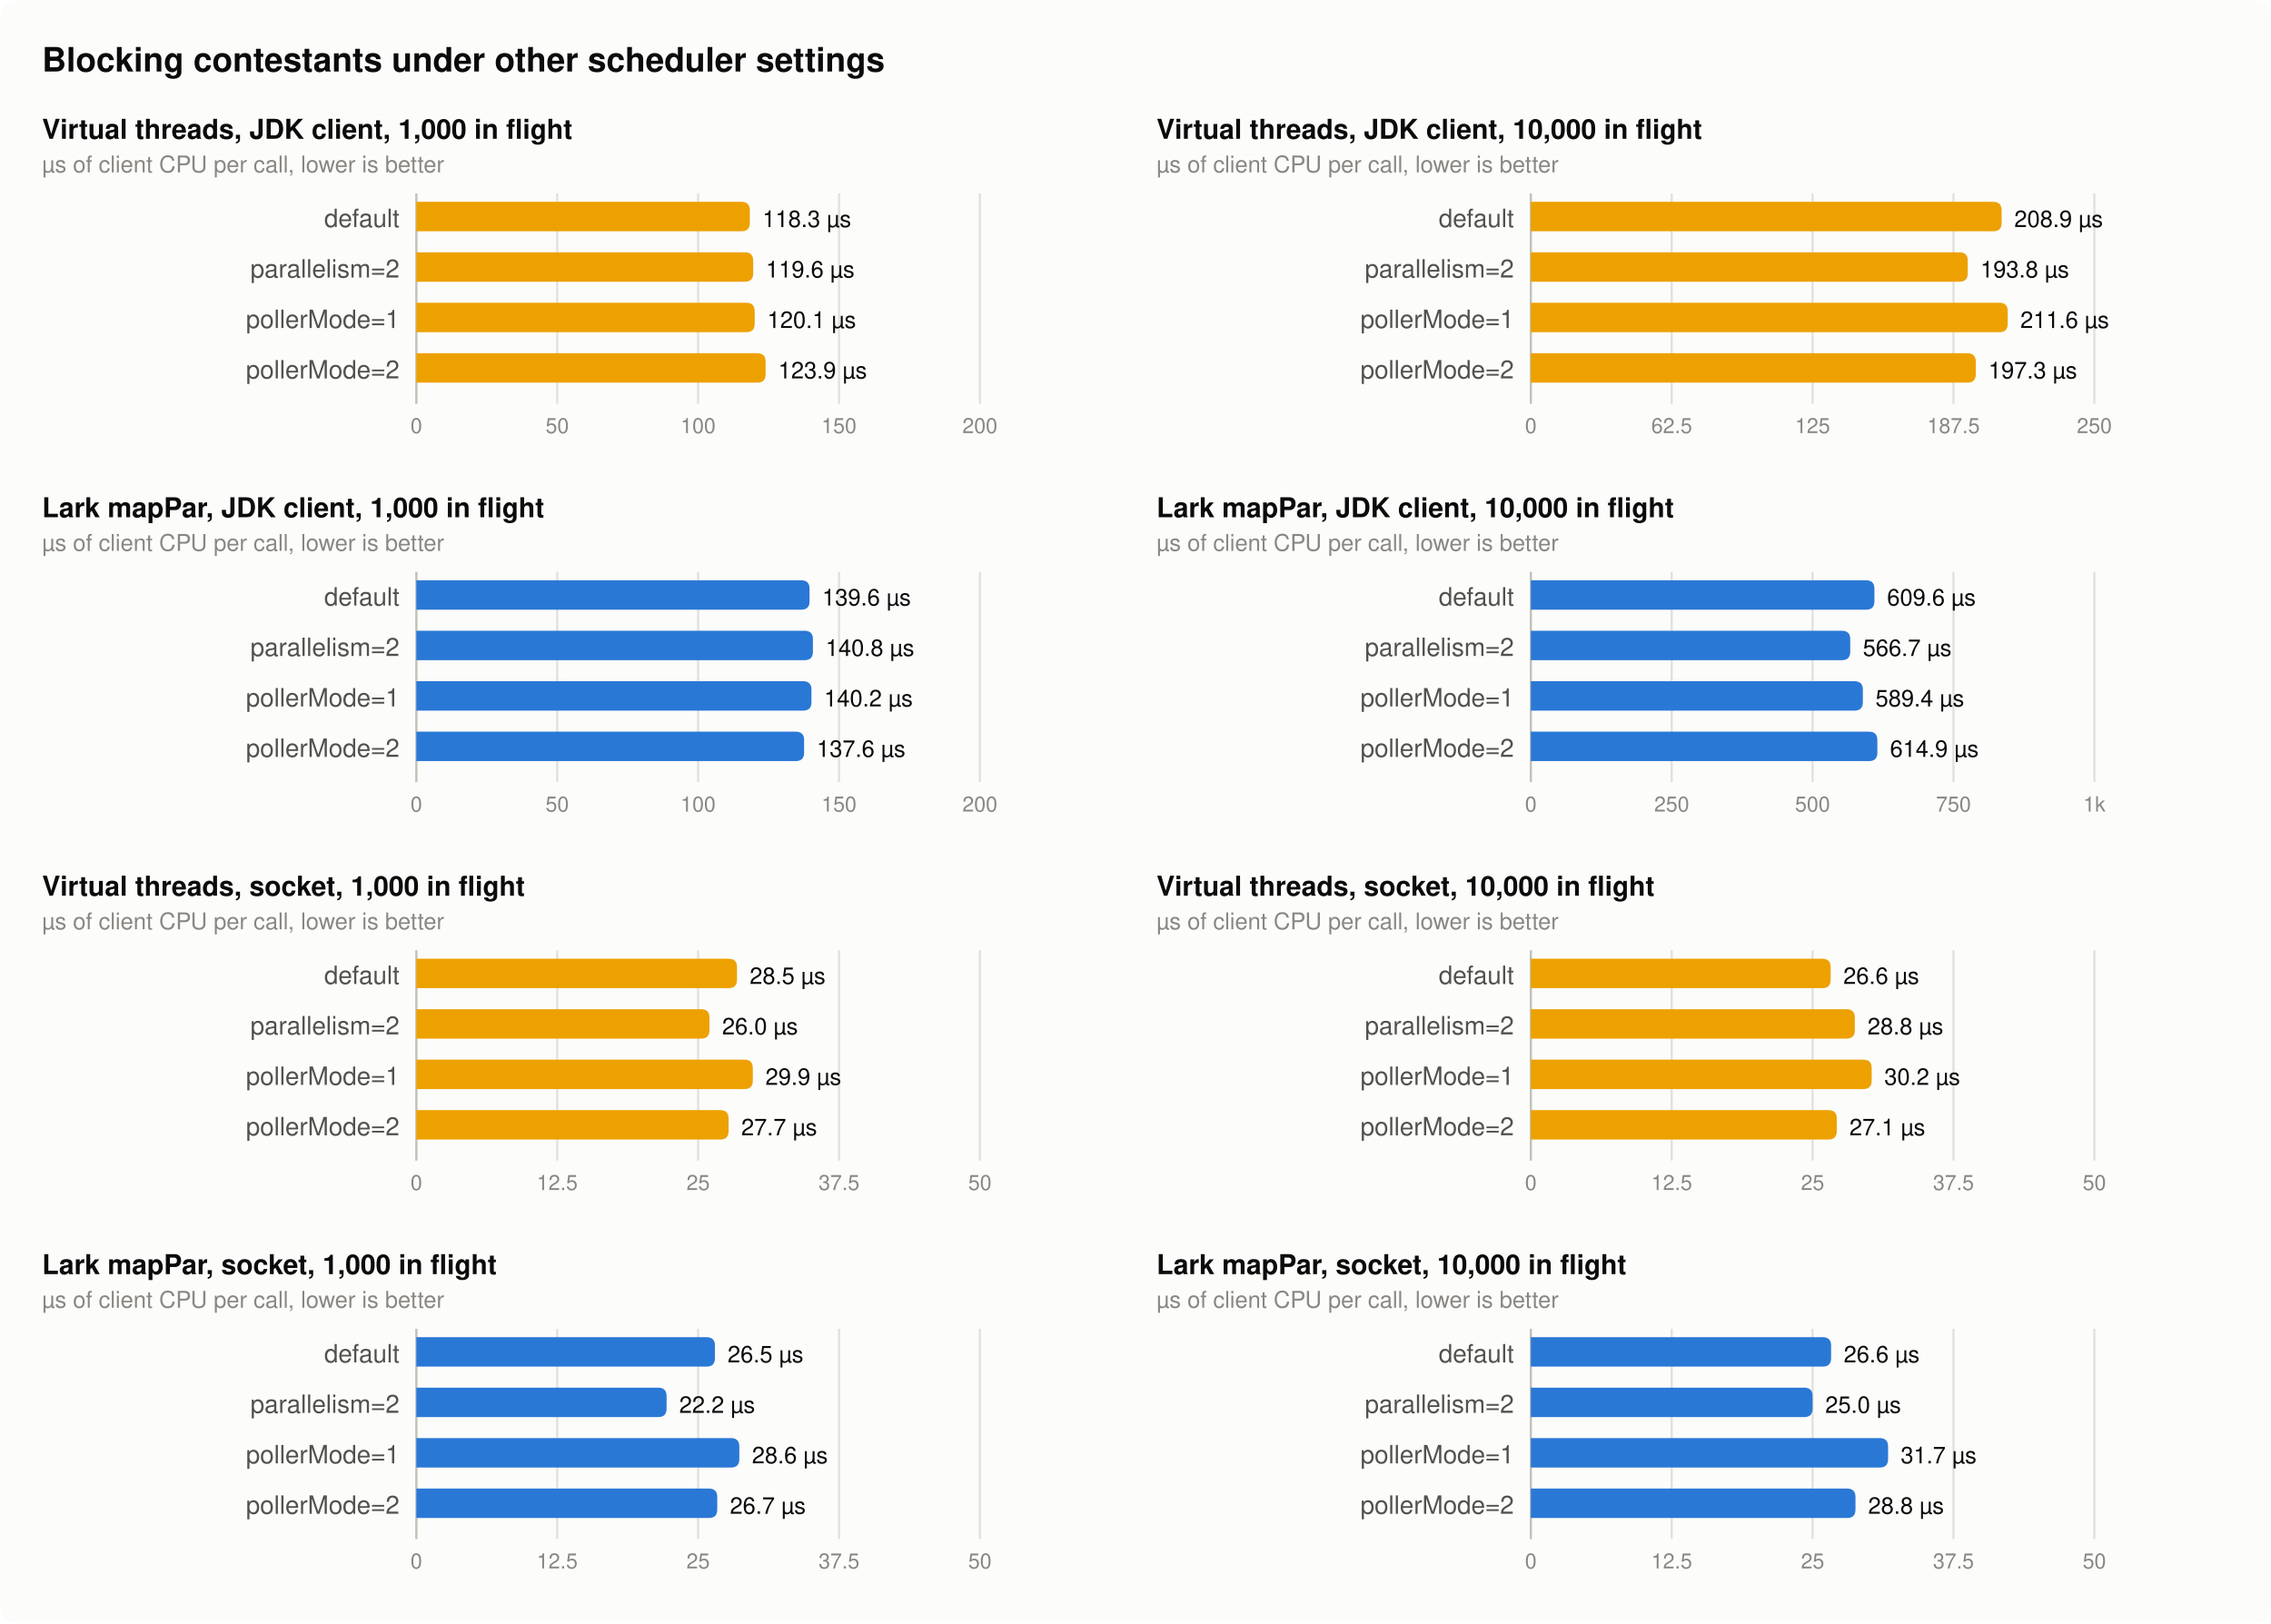
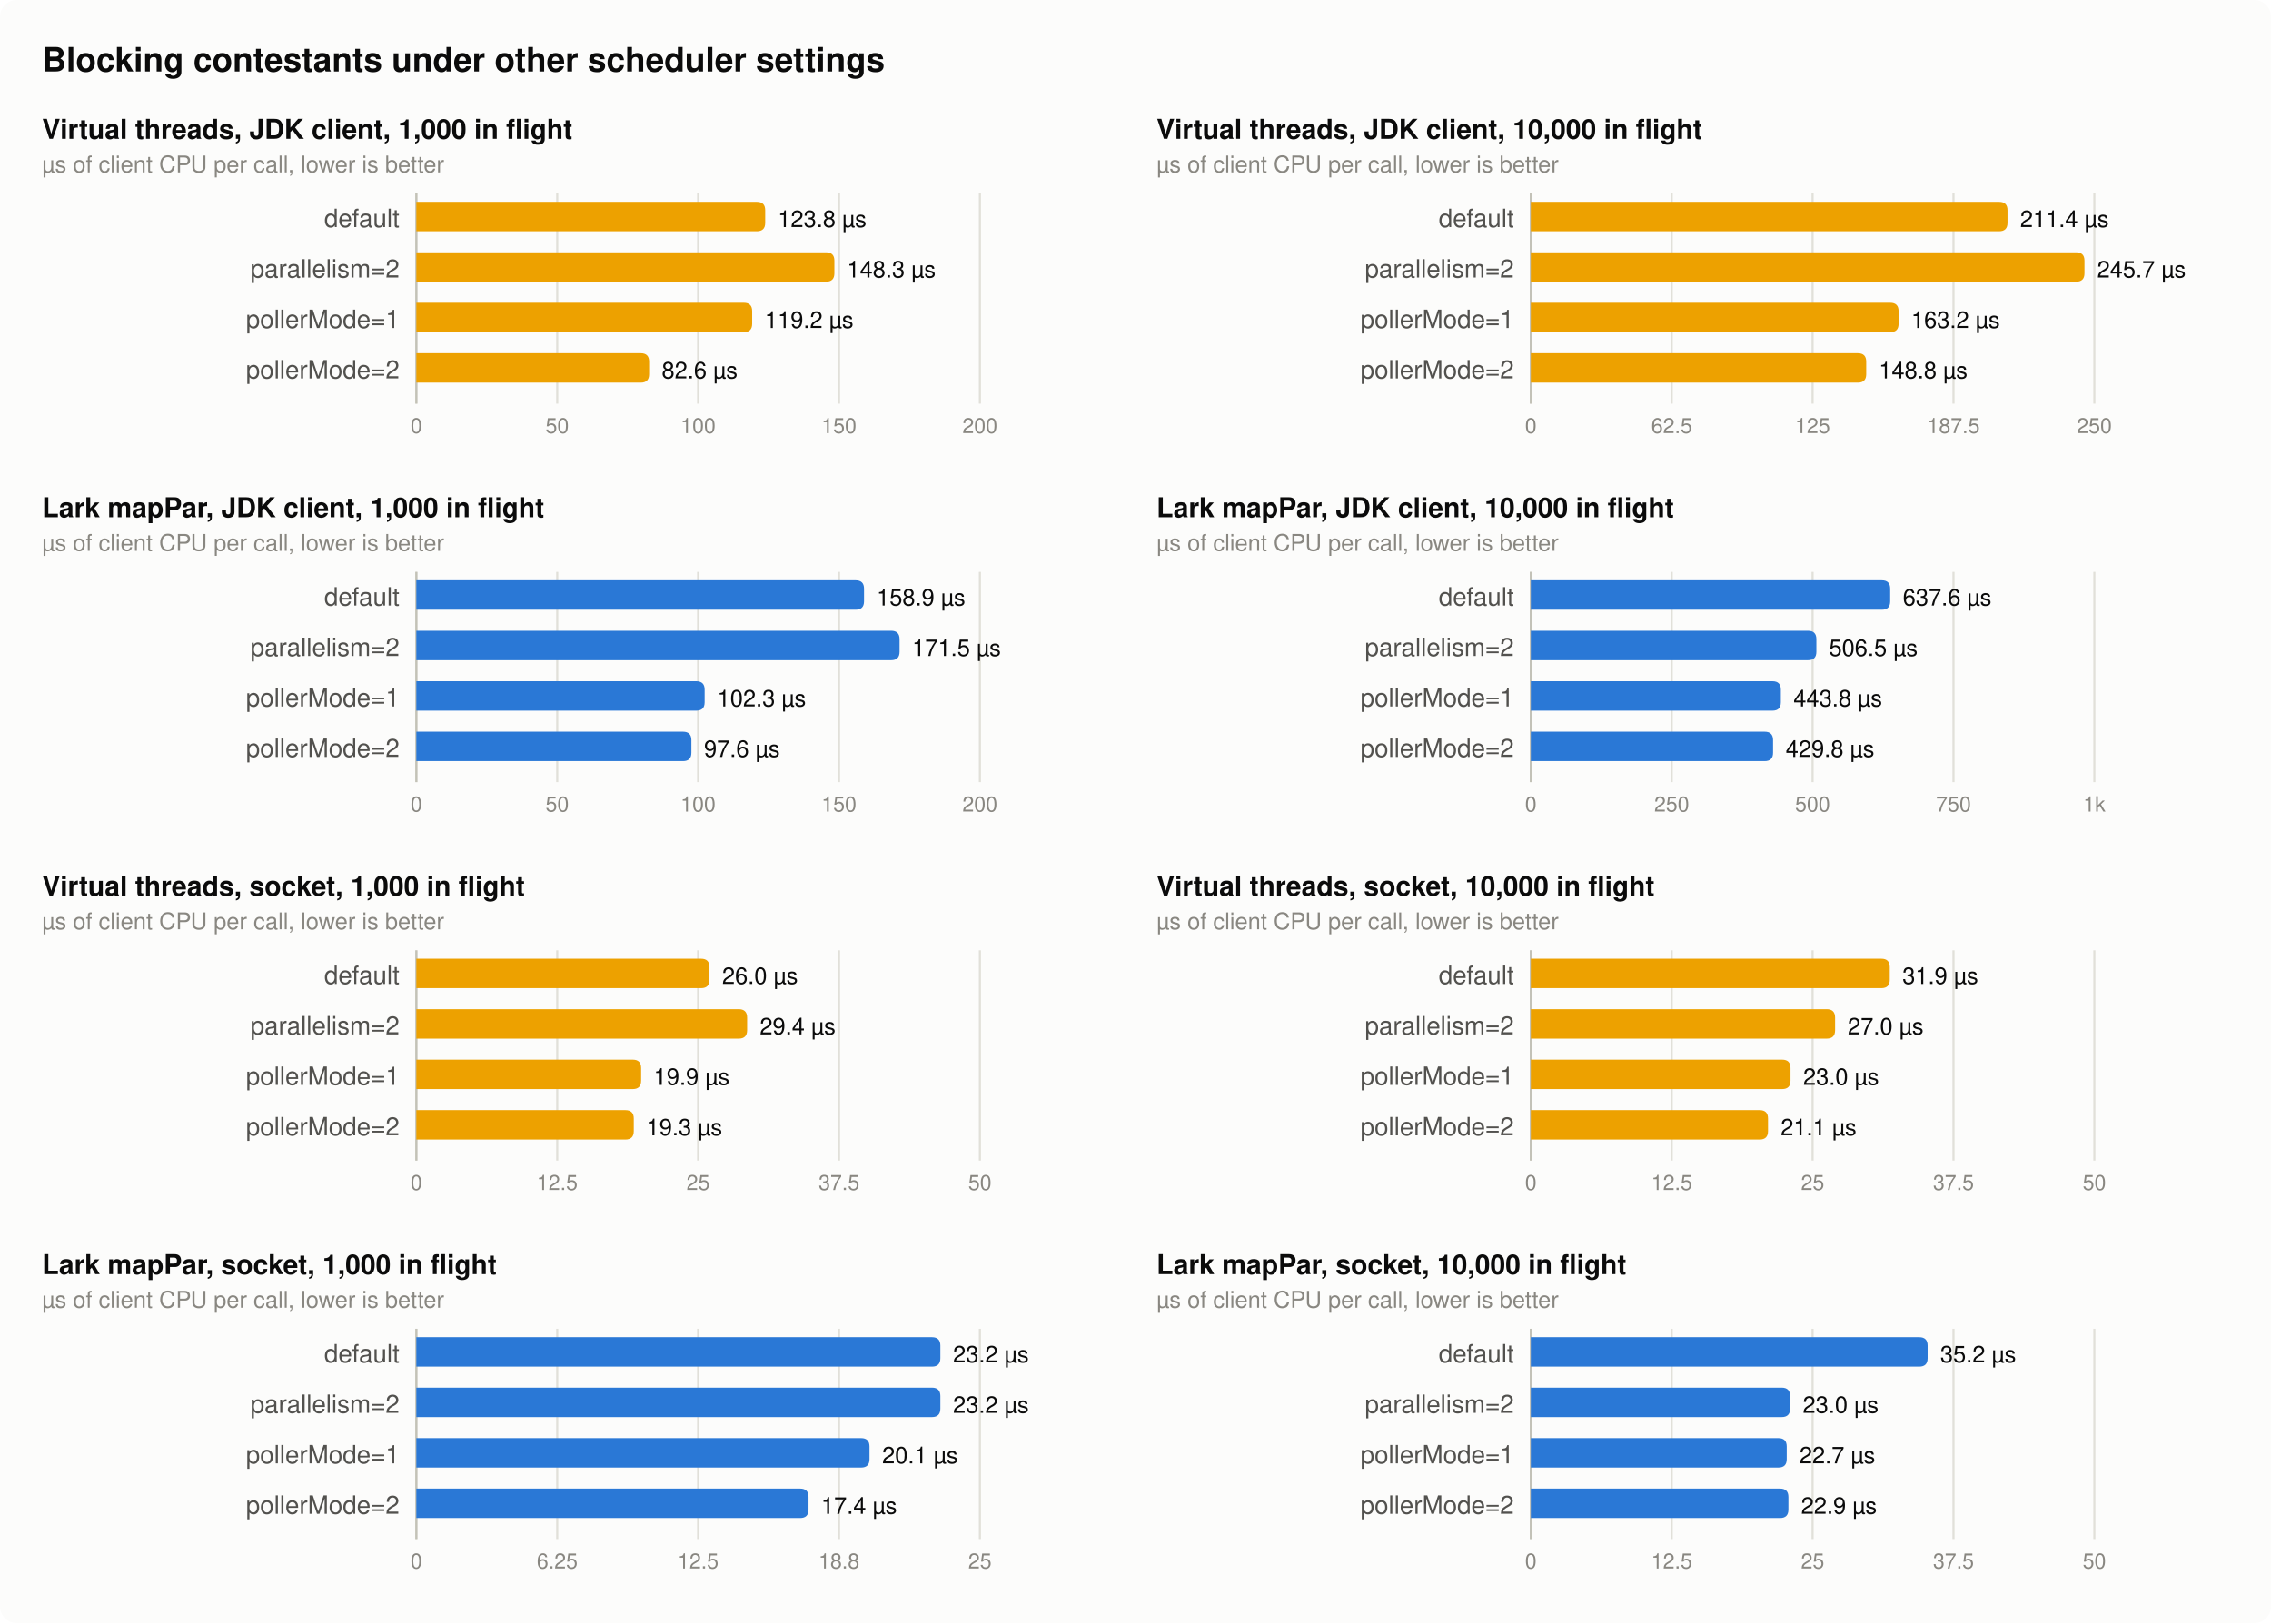
<svg xmlns="http://www.w3.org/2000/svg" width="1080" height="772" viewBox="0 0 1080 772" role="img" aria-labelledby="t d">
  <style>
text { font-family: -apple-system, BlinkMacSystemFont, "Segoe UI", Helvetica, Arial, sans-serif; }
.bg { fill: #fcfcfb; } .t1 { fill: #0b0b0b; } .t2 { fill: #52514e; } .mu { fill: #898781; }
.grid { stroke: #e1e0d9; stroke-width: 1; } .axis { stroke: #c3c2b7; stroke-width: 1; }
.lark { fill: #2a78d6; } .reactor { fill: #eb6834; } .pekko { fill: #1baf7a; } .vt { fill: #eda100; } .alt { fill: #e87ba4; }
.lark-s { stroke: #2a78d6; } .reactor-s { stroke: #eb6834; } .pekko-s { stroke: #1baf7a; } .vt-s { stroke: #eda100; } .alt-s { stroke: #e87ba4; }
.ring { stroke: #fcfcfb; stroke-width: 2; }
@media (prefers-color-scheme: dark) {
  .bg { fill: #1a1a19; } .t1 { fill: #f0efec; } .t2 { fill: #c3c2b7; } .mu { fill: #898781; }
  .grid { stroke: #2c2c2a; } .axis { stroke: #383835; }
  .lark { fill: #3987e5; } .reactor { fill: #d95926; } .pekko { fill: #199e70; } .vt { fill: #c98500; } .alt { fill: #d55181; }
  .lark-s { stroke: #3987e5; } .reactor-s { stroke: #d95926; } .pekko-s { stroke: #199e70; } .vt-s { stroke: #c98500; } .alt-s { stroke: #d55181; }
  .ring { stroke: #1a1a19; }
}
</style>
  <rect class="bg" width="1080" height="772" rx="8" />
  <text x="20.0" y="34.0" class="t1" font-size="16" text-anchor="start" font-weight="600">Blocking contestants under other scheduler settings</text>
  <text x="20.0" y="66.0" class="t1" font-size="13" text-anchor="start" font-weight="600">Virtual threads, JDK client, 1,000 in flight</text>
  <text x="20.0" y="82.0" class="mu" font-size="11" text-anchor="start" font-weight="normal">µs of client CPU per call, lower is better</text>
  <line class="grid" x1="198.0" y1="92" x2="198.0" y2="192" />
  <text x="198.0" y="206.0" class="mu" font-size="10" text-anchor="middle" font-weight="normal">0</text>
  <line class="grid" x1="265.0" y1="92" x2="265.0" y2="192" />
  <text x="265.0" y="206.0" class="mu" font-size="10" text-anchor="middle" font-weight="normal">50</text>
  <line class="grid" x1="332.0" y1="92" x2="332.0" y2="192" />
  <text x="332.0" y="206.0" class="mu" font-size="10" text-anchor="middle" font-weight="normal">100</text>
  <line class="grid" x1="399.0" y1="92" x2="399.0" y2="192" />
  <text x="399.0" y="206.0" class="mu" font-size="10" text-anchor="middle" font-weight="normal">150</text>
  <line class="grid" x1="466.0" y1="92" x2="466.0" y2="192" />
  <text x="466.0" y="206.0" class="mu" font-size="10" text-anchor="middle" font-weight="normal">200</text>
  <line class="axis" x1="198" y1="92" x2="198" y2="192" />
  <text x="190.0" y="108.0" class="t2" font-size="12" text-anchor="end" font-weight="normal">default</text>
-   <path class="vt" d="M198.0,96.0 H352.6 Q356.6,96.0 356.6,100.0 V106.0 Q356.6,110.0 352.6,110.0 H198.0 Z" />
-   <text x="362.6" y="108.0" class="t1" font-size="11" text-anchor="start" font-weight="normal">118.3 µs</text>
+   <path class="vt" d="M198.0,96.0 H359.9 Q363.9,96.0 363.9,100.0 V106.0 Q363.9,110.0 359.9,110.0 H198.0 Z" />
+   <text x="369.9" y="108.0" class="t1" font-size="11" text-anchor="start" font-weight="normal">123.8 µs</text>
  <text x="190.0" y="132.0" class="t2" font-size="12" text-anchor="end" font-weight="normal">parallelism=2</text>
-   <path class="vt" d="M198.0,120.0 H354.2 Q358.2,120.0 358.2,124.0 V130.0 Q358.2,134.0 354.2,134.0 H198.0 Z" />
-   <text x="364.2" y="132.0" class="t1" font-size="11" text-anchor="start" font-weight="normal">119.6 µs</text>
+   <path class="vt" d="M198.0,120.0 H392.8 Q396.8,120.0 396.8,124.0 V130.0 Q396.8,134.0 392.8,134.0 H198.0 Z" />
+   <text x="402.8" y="132.0" class="t1" font-size="11" text-anchor="start" font-weight="normal">148.3 µs</text>
  <text x="190.0" y="156.0" class="t2" font-size="12" text-anchor="end" font-weight="normal">pollerMode=1</text>
-   <path class="vt" d="M198.0,144.0 H354.9 Q358.9,144.0 358.9,148.0 V154.0 Q358.9,158.0 354.9,158.0 H198.0 Z" />
-   <text x="364.9" y="156.0" class="t1" font-size="11" text-anchor="start" font-weight="normal">120.1 µs</text>
+   <path class="vt" d="M198.0,144.0 H353.7 Q357.7,144.0 357.7,148.0 V154.0 Q357.7,158.0 353.7,158.0 H198.0 Z" />
+   <text x="363.7" y="156.0" class="t1" font-size="11" text-anchor="start" font-weight="normal">119.2 µs</text>
  <text x="190.0" y="180.0" class="t2" font-size="12" text-anchor="end" font-weight="normal">pollerMode=2</text>
-   <path class="vt" d="M198.0,168.0 H360.1 Q364.1,168.0 364.1,172.0 V178.0 Q364.1,182.0 360.1,182.0 H198.0 Z" />
-   <text x="370.1" y="180.0" class="t1" font-size="11" text-anchor="start" font-weight="normal">123.9 µs</text>
+   <path class="vt" d="M198.0,168.0 H304.7 Q308.7,168.0 308.7,172.0 V178.0 Q308.7,182.0 304.7,182.0 H198.0 Z" />
+   <text x="314.7" y="180.0" class="t1" font-size="11" text-anchor="start" font-weight="normal">82.6 µs</text>
  <text x="550.0" y="66.0" class="t1" font-size="13" text-anchor="start" font-weight="600">Virtual threads, JDK client, 10,000 in flight</text>
  <text x="550.0" y="82.0" class="mu" font-size="11" text-anchor="start" font-weight="normal">µs of client CPU per call, lower is better</text>
  <line class="grid" x1="728.0" y1="92" x2="728.0" y2="192" />
  <text x="728.0" y="206.0" class="mu" font-size="10" text-anchor="middle" font-weight="normal">0</text>
  <line class="grid" x1="795.0" y1="92" x2="795.0" y2="192" />
  <text x="795.0" y="206.0" class="mu" font-size="10" text-anchor="middle" font-weight="normal">62.5</text>
  <line class="grid" x1="862.0" y1="92" x2="862.0" y2="192" />
  <text x="862.0" y="206.0" class="mu" font-size="10" text-anchor="middle" font-weight="normal">125</text>
  <line class="grid" x1="929.0" y1="92" x2="929.0" y2="192" />
  <text x="929.0" y="206.0" class="mu" font-size="10" text-anchor="middle" font-weight="normal">187.5</text>
  <line class="grid" x1="996.0" y1="92" x2="996.0" y2="192" />
  <text x="996.0" y="206.0" class="mu" font-size="10" text-anchor="middle" font-weight="normal">250</text>
  <line class="axis" x1="728" y1="92" x2="728" y2="192" />
  <text x="720.0" y="108.0" class="t2" font-size="12" text-anchor="end" font-weight="normal">default</text>
-   <path class="vt" d="M728.0,96.0 H947.9 Q951.9,96.0 951.9,100.0 V106.0 Q951.9,110.0 947.9,110.0 H728.0 Z" />
-   <text x="957.9" y="108.0" class="t1" font-size="11" text-anchor="start" font-weight="normal">208.9 µs</text>
+   <path class="vt" d="M728.0,96.0 H950.7 Q954.7,96.0 954.7,100.0 V106.0 Q954.7,110.0 950.7,110.0 H728.0 Z" />
+   <text x="960.7" y="108.0" class="t1" font-size="11" text-anchor="start" font-weight="normal">211.4 µs</text>
  <text x="720.0" y="132.0" class="t2" font-size="12" text-anchor="end" font-weight="normal">parallelism=2</text>
-   <path class="vt" d="M728.0,120.0 H931.8 Q935.8,120.0 935.8,124.0 V130.0 Q935.8,134.0 931.8,134.0 H728.0 Z" />
-   <text x="941.8" y="132.0" class="t1" font-size="11" text-anchor="start" font-weight="normal">193.8 µs</text>
+   <path class="vt" d="M728.0,120.0 H987.3 Q991.3,120.0 991.3,124.0 V130.0 Q991.3,134.0 987.3,134.0 H728.0 Z" />
+   <text x="997.3" y="132.0" class="t1" font-size="11" text-anchor="start" font-weight="normal">245.7 µs</text>
  <text x="720.0" y="156.0" class="t2" font-size="12" text-anchor="end" font-weight="normal">pollerMode=1</text>
-   <path class="vt" d="M728.0,144.0 H950.8 Q954.8,144.0 954.8,148.0 V154.0 Q954.8,158.0 950.8,158.0 H728.0 Z" />
-   <text x="960.8" y="156.0" class="t1" font-size="11" text-anchor="start" font-weight="normal">211.6 µs</text>
+   <path class="vt" d="M728.0,144.0 H898.9 Q902.9,144.0 902.9,148.0 V154.0 Q902.9,158.0 898.9,158.0 H728.0 Z" />
+   <text x="908.9" y="156.0" class="t1" font-size="11" text-anchor="start" font-weight="normal">163.2 µs</text>
  <text x="720.0" y="180.0" class="t2" font-size="12" text-anchor="end" font-weight="normal">pollerMode=2</text>
-   <path class="vt" d="M728.0,168.0 H935.6 Q939.6,168.0 939.6,172.0 V178.0 Q939.6,182.0 935.6,182.0 H728.0 Z" />
-   <text x="945.6" y="180.0" class="t1" font-size="11" text-anchor="start" font-weight="normal">197.3 µs</text>
+   <path class="vt" d="M728.0,168.0 H883.5 Q887.5,168.0 887.5,172.0 V178.0 Q887.5,182.0 883.5,182.0 H728.0 Z" />
+   <text x="893.5" y="180.0" class="t1" font-size="11" text-anchor="start" font-weight="normal">148.8 µs</text>
  <text x="20.0" y="246.0" class="t1" font-size="13" text-anchor="start" font-weight="600">Lark mapPar, JDK client, 1,000 in flight</text>
  <text x="20.0" y="262.0" class="mu" font-size="11" text-anchor="start" font-weight="normal">µs of client CPU per call, lower is better</text>
  <line class="grid" x1="198.0" y1="272" x2="198.0" y2="372" />
  <text x="198.0" y="386.0" class="mu" font-size="10" text-anchor="middle" font-weight="normal">0</text>
  <line class="grid" x1="265.0" y1="272" x2="265.0" y2="372" />
  <text x="265.0" y="386.0" class="mu" font-size="10" text-anchor="middle" font-weight="normal">50</text>
  <line class="grid" x1="332.0" y1="272" x2="332.0" y2="372" />
  <text x="332.0" y="386.0" class="mu" font-size="10" text-anchor="middle" font-weight="normal">100</text>
  <line class="grid" x1="399.0" y1="272" x2="399.0" y2="372" />
  <text x="399.0" y="386.0" class="mu" font-size="10" text-anchor="middle" font-weight="normal">150</text>
  <line class="grid" x1="466.0" y1="272" x2="466.0" y2="372" />
  <text x="466.0" y="386.0" class="mu" font-size="10" text-anchor="middle" font-weight="normal">200</text>
  <line class="axis" x1="198" y1="272" x2="198" y2="372" />
  <text x="190.0" y="288.0" class="t2" font-size="12" text-anchor="end" font-weight="normal">default</text>
-   <path class="lark" d="M198.0,276.0 H381.0 Q385.0,276.0 385.0,280.0 V286.0 Q385.0,290.0 381.0,290.0 H198.0 Z" />
-   <text x="391.0" y="288.0" class="t1" font-size="11" text-anchor="start" font-weight="normal">139.6 µs</text>
+   <path class="lark" d="M198.0,276.0 H406.9 Q410.9,276.0 410.9,280.0 V286.0 Q410.9,290.0 406.9,290.0 H198.0 Z" />
+   <text x="416.9" y="288.0" class="t1" font-size="11" text-anchor="start" font-weight="normal">158.9 µs</text>
  <text x="190.0" y="312.0" class="t2" font-size="12" text-anchor="end" font-weight="normal">parallelism=2</text>
-   <path class="lark" d="M198.0,300.0 H382.6 Q386.6,300.0 386.6,304.0 V310.0 Q386.6,314.0 382.6,314.0 H198.0 Z" />
-   <text x="392.6" y="312.0" class="t1" font-size="11" text-anchor="start" font-weight="normal">140.8 µs</text>
+   <path class="lark" d="M198.0,300.0 H423.8 Q427.8,300.0 427.8,304.0 V310.0 Q427.8,314.0 423.8,314.0 H198.0 Z" />
+   <text x="433.8" y="312.0" class="t1" font-size="11" text-anchor="start" font-weight="normal">171.5 µs</text>
  <text x="190.0" y="336.0" class="t2" font-size="12" text-anchor="end" font-weight="normal">pollerMode=1</text>
-   <path class="lark" d="M198.0,324.0 H381.9 Q385.9,324.0 385.9,328.0 V334.0 Q385.9,338.0 381.9,338.0 H198.0 Z" />
-   <text x="391.9" y="336.0" class="t1" font-size="11" text-anchor="start" font-weight="normal">140.2 µs</text>
+   <path class="lark" d="M198.0,324.0 H331.1 Q335.1,324.0 335.1,328.0 V334.0 Q335.1,338.0 331.1,338.0 H198.0 Z" />
+   <text x="341.1" y="336.0" class="t1" font-size="11" text-anchor="start" font-weight="normal">102.3 µs</text>
  <text x="190.0" y="360.0" class="t2" font-size="12" text-anchor="end" font-weight="normal">pollerMode=2</text>
-   <path class="lark" d="M198.0,348.0 H378.4 Q382.4,348.0 382.4,352.0 V358.0 Q382.4,362.0 378.4,362.0 H198.0 Z" />
-   <text x="388.4" y="360.0" class="t1" font-size="11" text-anchor="start" font-weight="normal">137.6 µs</text>
+   <path class="lark" d="M198.0,348.0 H324.8 Q328.8,348.0 328.8,352.0 V358.0 Q328.8,362.0 324.8,362.0 H198.0 Z" />
+   <text x="334.8" y="360.0" class="t1" font-size="11" text-anchor="start" font-weight="normal">97.6 µs</text>
  <text x="550.0" y="246.0" class="t1" font-size="13" text-anchor="start" font-weight="600">Lark mapPar, JDK client, 10,000 in flight</text>
  <text x="550.0" y="262.0" class="mu" font-size="11" text-anchor="start" font-weight="normal">µs of client CPU per call, lower is better</text>
  <line class="grid" x1="728.0" y1="272" x2="728.0" y2="372" />
  <text x="728.0" y="386.0" class="mu" font-size="10" text-anchor="middle" font-weight="normal">0</text>
  <line class="grid" x1="795.0" y1="272" x2="795.0" y2="372" />
  <text x="795.0" y="386.0" class="mu" font-size="10" text-anchor="middle" font-weight="normal">250</text>
  <line class="grid" x1="862.0" y1="272" x2="862.0" y2="372" />
  <text x="862.0" y="386.0" class="mu" font-size="10" text-anchor="middle" font-weight="normal">500</text>
  <line class="grid" x1="929.0" y1="272" x2="929.0" y2="372" />
  <text x="929.0" y="386.0" class="mu" font-size="10" text-anchor="middle" font-weight="normal">750</text>
  <line class="grid" x1="996.0" y1="272" x2="996.0" y2="372" />
  <text x="996.0" y="386.0" class="mu" font-size="10" text-anchor="middle" font-weight="normal">1k</text>
  <line class="axis" x1="728" y1="272" x2="728" y2="372" />
  <text x="720.0" y="288.0" class="t2" font-size="12" text-anchor="end" font-weight="normal">default</text>
-   <path class="lark" d="M728.0,276.0 H887.4 Q891.4,276.0 891.4,280.0 V286.0 Q891.4,290.0 887.4,290.0 H728.0 Z" />
-   <text x="897.4" y="288.0" class="t1" font-size="11" text-anchor="start" font-weight="normal">609.6 µs</text>
+   <path class="lark" d="M728.0,276.0 H894.9 Q898.9,276.0 898.9,280.0 V286.0 Q898.9,290.0 894.9,290.0 H728.0 Z" />
+   <text x="904.9" y="288.0" class="t1" font-size="11" text-anchor="start" font-weight="normal">637.6 µs</text>
  <text x="720.0" y="312.0" class="t2" font-size="12" text-anchor="end" font-weight="normal">parallelism=2</text>
-   <path class="lark" d="M728.0,300.0 H875.9 Q879.9,300.0 879.9,304.0 V310.0 Q879.9,314.0 875.9,314.0 H728.0 Z" />
-   <text x="885.9" y="312.0" class="t1" font-size="11" text-anchor="start" font-weight="normal">566.7 µs</text>
+   <path class="lark" d="M728.0,300.0 H859.8 Q863.8,300.0 863.8,304.0 V310.0 Q863.8,314.0 859.8,314.0 H728.0 Z" />
+   <text x="869.8" y="312.0" class="t1" font-size="11" text-anchor="start" font-weight="normal">506.5 µs</text>
  <text x="720.0" y="336.0" class="t2" font-size="12" text-anchor="end" font-weight="normal">pollerMode=1</text>
-   <path class="lark" d="M728.0,324.0 H881.9 Q885.9,324.0 885.9,328.0 V334.0 Q885.9,338.0 881.9,338.0 H728.0 Z" />
-   <text x="891.9" y="336.0" class="t1" font-size="11" text-anchor="start" font-weight="normal">589.4 µs</text>
+   <path class="lark" d="M728.0,324.0 H842.9 Q846.9,324.0 846.9,328.0 V334.0 Q846.9,338.0 842.9,338.0 H728.0 Z" />
+   <text x="852.9" y="336.0" class="t1" font-size="11" text-anchor="start" font-weight="normal">443.8 µs</text>
  <text x="720.0" y="360.0" class="t2" font-size="12" text-anchor="end" font-weight="normal">pollerMode=2</text>
-   <path class="lark" d="M728.0,348.0 H888.8 Q892.8,348.0 892.8,352.0 V358.0 Q892.8,362.0 888.8,362.0 H728.0 Z" />
-   <text x="898.8" y="360.0" class="t1" font-size="11" text-anchor="start" font-weight="normal">614.9 µs</text>
+   <path class="lark" d="M728.0,348.0 H839.2 Q843.2,348.0 843.2,352.0 V358.0 Q843.2,362.0 839.2,362.0 H728.0 Z" />
+   <text x="849.2" y="360.0" class="t1" font-size="11" text-anchor="start" font-weight="normal">429.8 µs</text>
  <text x="20.0" y="426.0" class="t1" font-size="13" text-anchor="start" font-weight="600">Virtual threads, socket, 1,000 in flight</text>
  <text x="20.0" y="442.0" class="mu" font-size="11" text-anchor="start" font-weight="normal">µs of client CPU per call, lower is better</text>
  <line class="grid" x1="198.0" y1="452" x2="198.0" y2="552" />
  <text x="198.0" y="566.0" class="mu" font-size="10" text-anchor="middle" font-weight="normal">0</text>
  <line class="grid" x1="265.0" y1="452" x2="265.0" y2="552" />
  <text x="265.0" y="566.0" class="mu" font-size="10" text-anchor="middle" font-weight="normal">12.5</text>
  <line class="grid" x1="332.0" y1="452" x2="332.0" y2="552" />
  <text x="332.0" y="566.0" class="mu" font-size="10" text-anchor="middle" font-weight="normal">25</text>
  <line class="grid" x1="399.0" y1="452" x2="399.0" y2="552" />
  <text x="399.0" y="566.0" class="mu" font-size="10" text-anchor="middle" font-weight="normal">37.5</text>
  <line class="grid" x1="466.0" y1="452" x2="466.0" y2="552" />
  <text x="466.0" y="566.0" class="mu" font-size="10" text-anchor="middle" font-weight="normal">50</text>
  <line class="axis" x1="198" y1="452" x2="198" y2="552" />
  <text x="190.0" y="468.0" class="t2" font-size="12" text-anchor="end" font-weight="normal">default</text>
-   <path class="vt" d="M198.0,456.0 H346.5 Q350.5,456.0 350.5,460.0 V466.0 Q350.5,470.0 346.5,470.0 H198.0 Z" />
-   <text x="356.5" y="468.0" class="t1" font-size="11" text-anchor="start" font-weight="normal">28.5 µs</text>
+   <path class="vt" d="M198.0,456.0 H333.4 Q337.4,456.0 337.4,460.0 V466.0 Q337.4,470.0 333.4,470.0 H198.0 Z" />
+   <text x="343.4" y="468.0" class="t1" font-size="11" text-anchor="start" font-weight="normal">26.0 µs</text>
  <text x="190.0" y="492.0" class="t2" font-size="12" text-anchor="end" font-weight="normal">parallelism=2</text>
-   <path class="vt" d="M198.0,480.0 H333.4 Q337.4,480.0 337.4,484.0 V490.0 Q337.4,494.0 333.4,494.0 H198.0 Z" />
-   <text x="343.4" y="492.0" class="t1" font-size="11" text-anchor="start" font-weight="normal">26.0 µs</text>
+   <path class="vt" d="M198.0,480.0 H351.3 Q355.3,480.0 355.3,484.0 V490.0 Q355.3,494.0 351.3,494.0 H198.0 Z" />
+   <text x="361.3" y="492.0" class="t1" font-size="11" text-anchor="start" font-weight="normal">29.4 µs</text>
  <text x="190.0" y="516.0" class="t2" font-size="12" text-anchor="end" font-weight="normal">pollerMode=1</text>
-   <path class="vt" d="M198.0,504.0 H354.0 Q358.0,504.0 358.0,508.0 V514.0 Q358.0,518.0 354.0,518.0 H198.0 Z" />
-   <text x="364.0" y="516.0" class="t1" font-size="11" text-anchor="start" font-weight="normal">29.9 µs</text>
+   <path class="vt" d="M198.0,504.0 H300.9 Q304.9,504.0 304.9,508.0 V514.0 Q304.9,518.0 300.9,518.0 H198.0 Z" />
+   <text x="310.9" y="516.0" class="t1" font-size="11" text-anchor="start" font-weight="normal">19.9 µs</text>
  <text x="190.0" y="540.0" class="t2" font-size="12" text-anchor="end" font-weight="normal">pollerMode=2</text>
-   <path class="vt" d="M198.0,528.0 H342.5 Q346.5,528.0 346.5,532.0 V538.0 Q346.5,542.0 342.5,542.0 H198.0 Z" />
-   <text x="352.5" y="540.0" class="t1" font-size="11" text-anchor="start" font-weight="normal">27.7 µs</text>
+   <path class="vt" d="M198.0,528.0 H297.4 Q301.4,528.0 301.4,532.0 V538.0 Q301.4,542.0 297.4,542.0 H198.0 Z" />
+   <text x="307.4" y="540.0" class="t1" font-size="11" text-anchor="start" font-weight="normal">19.3 µs</text>
  <text x="550.0" y="426.0" class="t1" font-size="13" text-anchor="start" font-weight="600">Virtual threads, socket, 10,000 in flight</text>
  <text x="550.0" y="442.0" class="mu" font-size="11" text-anchor="start" font-weight="normal">µs of client CPU per call, lower is better</text>
  <line class="grid" x1="728.0" y1="452" x2="728.0" y2="552" />
  <text x="728.0" y="566.0" class="mu" font-size="10" text-anchor="middle" font-weight="normal">0</text>
  <line class="grid" x1="795.0" y1="452" x2="795.0" y2="552" />
  <text x="795.0" y="566.0" class="mu" font-size="10" text-anchor="middle" font-weight="normal">12.5</text>
  <line class="grid" x1="862.0" y1="452" x2="862.0" y2="552" />
  <text x="862.0" y="566.0" class="mu" font-size="10" text-anchor="middle" font-weight="normal">25</text>
  <line class="grid" x1="929.0" y1="452" x2="929.0" y2="552" />
  <text x="929.0" y="566.0" class="mu" font-size="10" text-anchor="middle" font-weight="normal">37.5</text>
  <line class="grid" x1="996.0" y1="452" x2="996.0" y2="552" />
  <text x="996.0" y="566.0" class="mu" font-size="10" text-anchor="middle" font-weight="normal">50</text>
  <line class="axis" x1="728" y1="452" x2="728" y2="552" />
  <text x="720.0" y="468.0" class="t2" font-size="12" text-anchor="end" font-weight="normal">default</text>
-   <path class="vt" d="M728.0,456.0 H866.6 Q870.6,456.0 870.6,460.0 V466.0 Q870.6,470.0 866.6,470.0 H728.0 Z" />
-   <text x="876.6" y="468.0" class="t1" font-size="11" text-anchor="start" font-weight="normal">26.6 µs</text>
+   <path class="vt" d="M728.0,456.0 H894.7 Q898.7,456.0 898.7,460.0 V466.0 Q898.7,470.0 894.7,470.0 H728.0 Z" />
+   <text x="904.7" y="468.0" class="t1" font-size="11" text-anchor="start" font-weight="normal">31.9 µs</text>
  <text x="720.0" y="492.0" class="t2" font-size="12" text-anchor="end" font-weight="normal">parallelism=2</text>
-   <path class="vt" d="M728.0,480.0 H878.1 Q882.1,480.0 882.1,484.0 V490.0 Q882.1,494.0 878.1,494.0 H728.0 Z" />
-   <text x="888.1" y="492.0" class="t1" font-size="11" text-anchor="start" font-weight="normal">28.8 µs</text>
+   <path class="vt" d="M728.0,480.0 H868.7 Q872.7,480.0 872.7,484.0 V490.0 Q872.7,494.0 868.7,494.0 H728.0 Z" />
+   <text x="878.7" y="492.0" class="t1" font-size="11" text-anchor="start" font-weight="normal">27.0 µs</text>
  <text x="720.0" y="516.0" class="t2" font-size="12" text-anchor="end" font-weight="normal">pollerMode=1</text>
-   <path class="vt" d="M728.0,504.0 H886.1 Q890.1,504.0 890.1,508.0 V514.0 Q890.1,518.0 886.1,518.0 H728.0 Z" />
-   <text x="896.1" y="516.0" class="t1" font-size="11" text-anchor="start" font-weight="normal">30.2 µs</text>
+   <path class="vt" d="M728.0,504.0 H847.5 Q851.5,504.0 851.5,508.0 V514.0 Q851.5,518.0 847.5,518.0 H728.0 Z" />
+   <text x="857.5" y="516.0" class="t1" font-size="11" text-anchor="start" font-weight="normal">23.0 µs</text>
  <text x="720.0" y="540.0" class="t2" font-size="12" text-anchor="end" font-weight="normal">pollerMode=2</text>
-   <path class="vt" d="M728.0,528.0 H869.5 Q873.5,528.0 873.5,532.0 V538.0 Q873.5,542.0 869.5,542.0 H728.0 Z" />
-   <text x="879.5" y="540.0" class="t1" font-size="11" text-anchor="start" font-weight="normal">27.1 µs</text>
+   <path class="vt" d="M728.0,528.0 H836.8 Q840.8,528.0 840.8,532.0 V538.0 Q840.8,542.0 836.8,542.0 H728.0 Z" />
+   <text x="846.8" y="540.0" class="t1" font-size="11" text-anchor="start" font-weight="normal">21.1 µs</text>
  <text x="20.0" y="606.0" class="t1" font-size="13" text-anchor="start" font-weight="600">Lark mapPar, socket, 1,000 in flight</text>
  <text x="20.0" y="622.0" class="mu" font-size="11" text-anchor="start" font-weight="normal">µs of client CPU per call, lower is better</text>
  <line class="grid" x1="198.0" y1="632" x2="198.0" y2="732" />
  <text x="198.0" y="746.0" class="mu" font-size="10" text-anchor="middle" font-weight="normal">0</text>
  <line class="grid" x1="265.0" y1="632" x2="265.0" y2="732" />
-   <text x="265.0" y="746.0" class="mu" font-size="10" text-anchor="middle" font-weight="normal">12.5</text>
+   <text x="265.0" y="746.0" class="mu" font-size="10" text-anchor="middle" font-weight="normal">6.25</text>
  <line class="grid" x1="332.0" y1="632" x2="332.0" y2="732" />
-   <text x="332.0" y="746.0" class="mu" font-size="10" text-anchor="middle" font-weight="normal">25</text>
+   <text x="332.0" y="746.0" class="mu" font-size="10" text-anchor="middle" font-weight="normal">12.5</text>
  <line class="grid" x1="399.0" y1="632" x2="399.0" y2="732" />
-   <text x="399.0" y="746.0" class="mu" font-size="10" text-anchor="middle" font-weight="normal">37.5</text>
+   <text x="399.0" y="746.0" class="mu" font-size="10" text-anchor="middle" font-weight="normal">18.8</text>
  <line class="grid" x1="466.0" y1="632" x2="466.0" y2="732" />
-   <text x="466.0" y="746.0" class="mu" font-size="10" text-anchor="middle" font-weight="normal">50</text>
+   <text x="466.0" y="746.0" class="mu" font-size="10" text-anchor="middle" font-weight="normal">25</text>
  <line class="axis" x1="198" y1="632" x2="198" y2="732" />
  <text x="190.0" y="648.0" class="t2" font-size="12" text-anchor="end" font-weight="normal">default</text>
-   <path class="lark" d="M198.0,636.0 H336.0 Q340.0,636.0 340.0,640.0 V646.0 Q340.0,650.0 336.0,650.0 H198.0 Z" />
-   <text x="346.0" y="648.0" class="t1" font-size="11" text-anchor="start" font-weight="normal">26.5 µs</text>
+   <path class="lark" d="M198.0,636.0 H443.2 Q447.2,636.0 447.2,640.0 V646.0 Q447.2,650.0 443.2,650.0 H198.0 Z" />
+   <text x="453.2" y="648.0" class="t1" font-size="11" text-anchor="start" font-weight="normal">23.2 µs</text>
  <text x="190.0" y="672.0" class="t2" font-size="12" text-anchor="end" font-weight="normal">parallelism=2</text>
-   <path class="lark" d="M198.0,660.0 H313.0 Q317.0,660.0 317.0,664.0 V670.0 Q317.0,674.0 313.0,674.0 H198.0 Z" />
-   <text x="323.0" y="672.0" class="t1" font-size="11" text-anchor="start" font-weight="normal">22.2 µs</text>
+   <path class="lark" d="M198.0,660.0 H443.2 Q447.2,660.0 447.2,664.0 V670.0 Q447.2,674.0 443.2,674.0 H198.0 Z" />
+   <text x="453.2" y="672.0" class="t1" font-size="11" text-anchor="start" font-weight="normal">23.2 µs</text>
  <text x="190.0" y="696.0" class="t2" font-size="12" text-anchor="end" font-weight="normal">pollerMode=1</text>
-   <path class="lark" d="M198.0,684.0 H347.6 Q351.6,684.0 351.6,688.0 V694.0 Q351.6,698.0 347.6,698.0 H198.0 Z" />
-   <text x="357.6" y="696.0" class="t1" font-size="11" text-anchor="start" font-weight="normal">28.6 µs</text>
+   <path class="lark" d="M198.0,684.0 H409.5 Q413.5,684.0 413.5,688.0 V694.0 Q413.5,698.0 409.5,698.0 H198.0 Z" />
+   <text x="419.5" y="696.0" class="t1" font-size="11" text-anchor="start" font-weight="normal">20.1 µs</text>
  <text x="190.0" y="720.0" class="t2" font-size="12" text-anchor="end" font-weight="normal">pollerMode=2</text>
-   <path class="lark" d="M198.0,708.0 H337.1 Q341.1,708.0 341.1,712.0 V718.0 Q341.1,722.0 337.1,722.0 H198.0 Z" />
-   <text x="347.1" y="720.0" class="t1" font-size="11" text-anchor="start" font-weight="normal">26.7 µs</text>
+   <path class="lark" d="M198.0,708.0 H380.5 Q384.5,708.0 384.5,712.0 V718.0 Q384.5,722.0 380.5,722.0 H198.0 Z" />
+   <text x="390.5" y="720.0" class="t1" font-size="11" text-anchor="start" font-weight="normal">17.4 µs</text>
  <text x="550.0" y="606.0" class="t1" font-size="13" text-anchor="start" font-weight="600">Lark mapPar, socket, 10,000 in flight</text>
  <text x="550.0" y="622.0" class="mu" font-size="11" text-anchor="start" font-weight="normal">µs of client CPU per call, lower is better</text>
  <line class="grid" x1="728.0" y1="632" x2="728.0" y2="732" />
  <text x="728.0" y="746.0" class="mu" font-size="10" text-anchor="middle" font-weight="normal">0</text>
  <line class="grid" x1="795.0" y1="632" x2="795.0" y2="732" />
  <text x="795.0" y="746.0" class="mu" font-size="10" text-anchor="middle" font-weight="normal">12.5</text>
  <line class="grid" x1="862.0" y1="632" x2="862.0" y2="732" />
  <text x="862.0" y="746.0" class="mu" font-size="10" text-anchor="middle" font-weight="normal">25</text>
  <line class="grid" x1="929.0" y1="632" x2="929.0" y2="732" />
  <text x="929.0" y="746.0" class="mu" font-size="10" text-anchor="middle" font-weight="normal">37.5</text>
  <line class="grid" x1="996.0" y1="632" x2="996.0" y2="732" />
  <text x="996.0" y="746.0" class="mu" font-size="10" text-anchor="middle" font-weight="normal">50</text>
  <line class="axis" x1="728" y1="632" x2="728" y2="732" />
  <text x="720.0" y="648.0" class="t2" font-size="12" text-anchor="end" font-weight="normal">default</text>
-   <path class="lark" d="M728.0,636.0 H866.8 Q870.8,636.0 870.8,640.0 V646.0 Q870.8,650.0 866.8,650.0 H728.0 Z" />
-   <text x="876.8" y="648.0" class="t1" font-size="11" text-anchor="start" font-weight="normal">26.6 µs</text>
+   <path class="lark" d="M728.0,636.0 H912.7 Q916.7,636.0 916.7,640.0 V646.0 Q916.7,650.0 912.7,650.0 H728.0 Z" />
+   <text x="922.7" y="648.0" class="t1" font-size="11" text-anchor="start" font-weight="normal">35.2 µs</text>
  <text x="720.0" y="672.0" class="t2" font-size="12" text-anchor="end" font-weight="normal">parallelism=2</text>
-   <path class="lark" d="M728.0,660.0 H858.0 Q862.0,660.0 862.0,664.0 V670.0 Q862.0,674.0 858.0,674.0 H728.0 Z" />
-   <text x="868.0" y="672.0" class="t1" font-size="11" text-anchor="start" font-weight="normal">25.0 µs</text>
+   <path class="lark" d="M728.0,660.0 H847.3 Q851.3,660.0 851.3,664.0 V670.0 Q851.3,674.0 847.3,674.0 H728.0 Z" />
+   <text x="857.3" y="672.0" class="t1" font-size="11" text-anchor="start" font-weight="normal">23.0 µs</text>
  <text x="720.0" y="696.0" class="t2" font-size="12" text-anchor="end" font-weight="normal">pollerMode=1</text>
-   <path class="lark" d="M728.0,684.0 H893.9 Q897.9,684.0 897.9,688.0 V694.0 Q897.9,698.0 893.9,698.0 H728.0 Z" />
-   <text x="903.9" y="696.0" class="t1" font-size="11" text-anchor="start" font-weight="normal">31.7 µs</text>
+   <path class="lark" d="M728.0,684.0 H845.7 Q849.7,684.0 849.7,688.0 V694.0 Q849.7,698.0 845.7,698.0 H728.0 Z" />
+   <text x="855.7" y="696.0" class="t1" font-size="11" text-anchor="start" font-weight="normal">22.7 µs</text>
  <text x="720.0" y="720.0" class="t2" font-size="12" text-anchor="end" font-weight="normal">pollerMode=2</text>
-   <path class="lark" d="M728.0,708.0 H878.4 Q882.4,708.0 882.4,712.0 V718.0 Q882.4,722.0 878.4,722.0 H728.0 Z" />
-   <text x="888.4" y="720.0" class="t1" font-size="11" text-anchor="start" font-weight="normal">28.8 µs</text>
+   <path class="lark" d="M728.0,708.0 H846.5 Q850.5,708.0 850.5,712.0 V718.0 Q850.5,722.0 846.5,722.0 H728.0 Z" />
+   <text x="856.5" y="720.0" class="t1" font-size="11" text-anchor="start" font-weight="normal">22.9 µs</text>
</svg>
